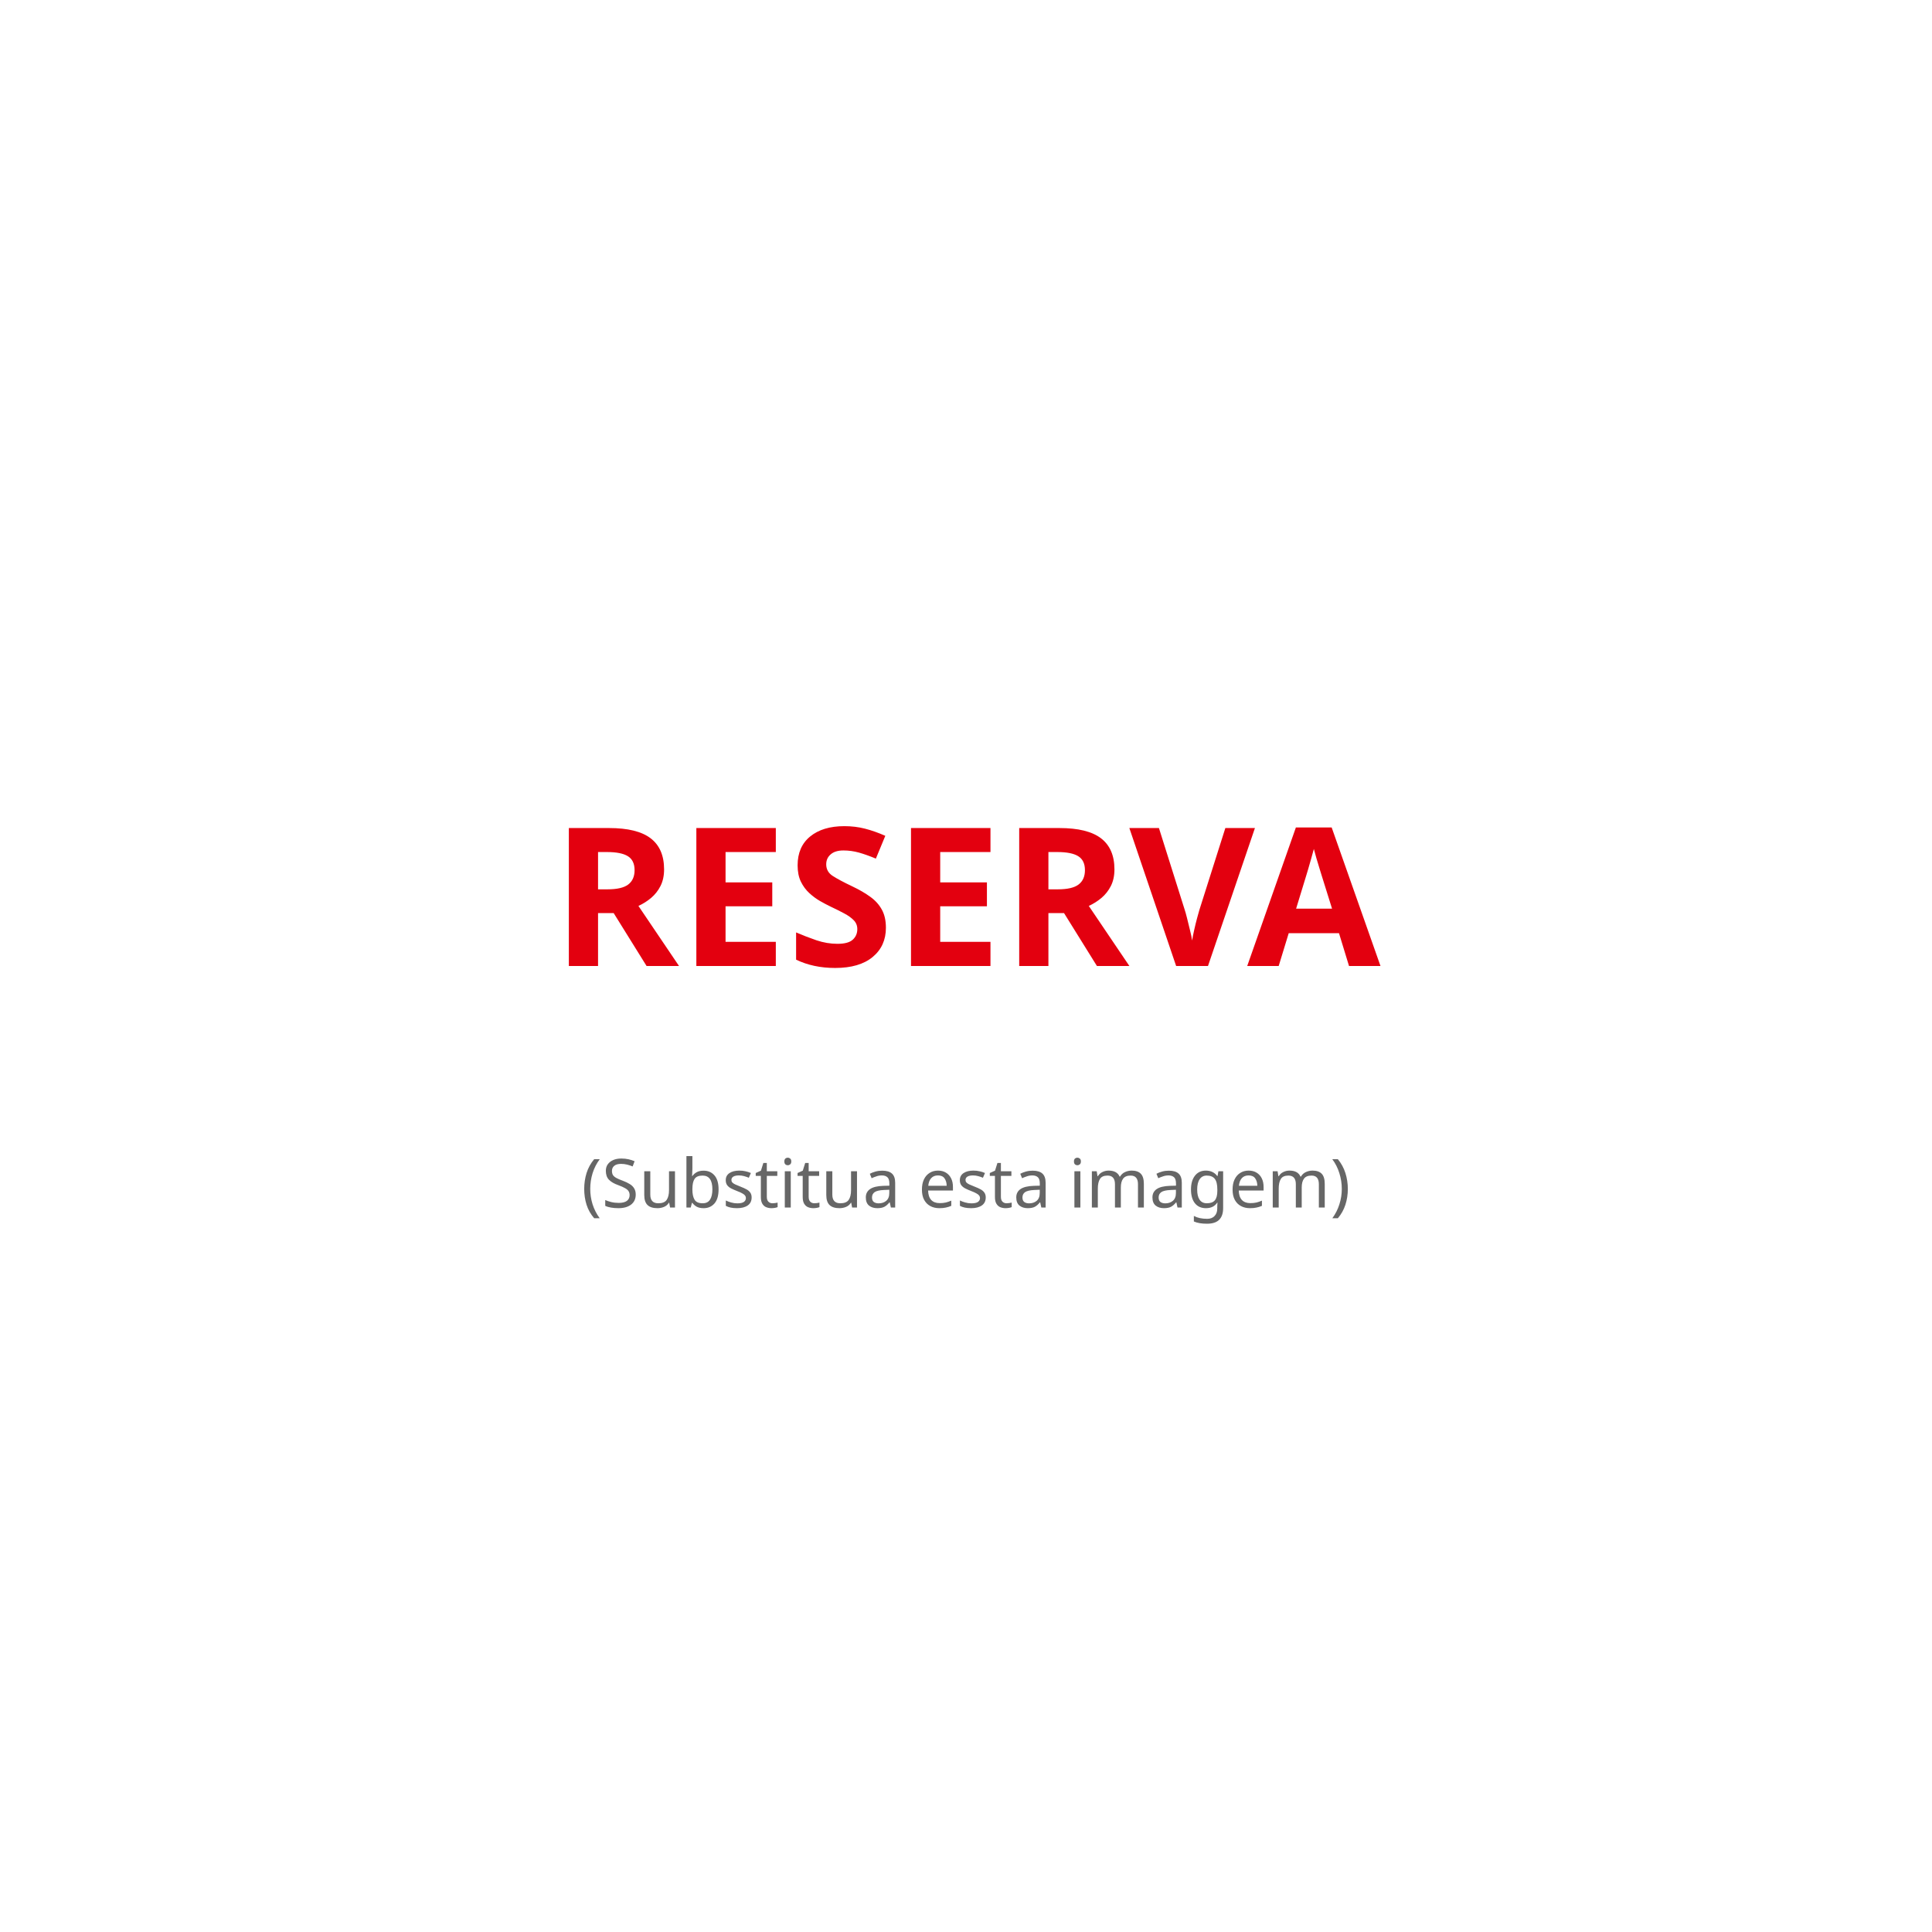
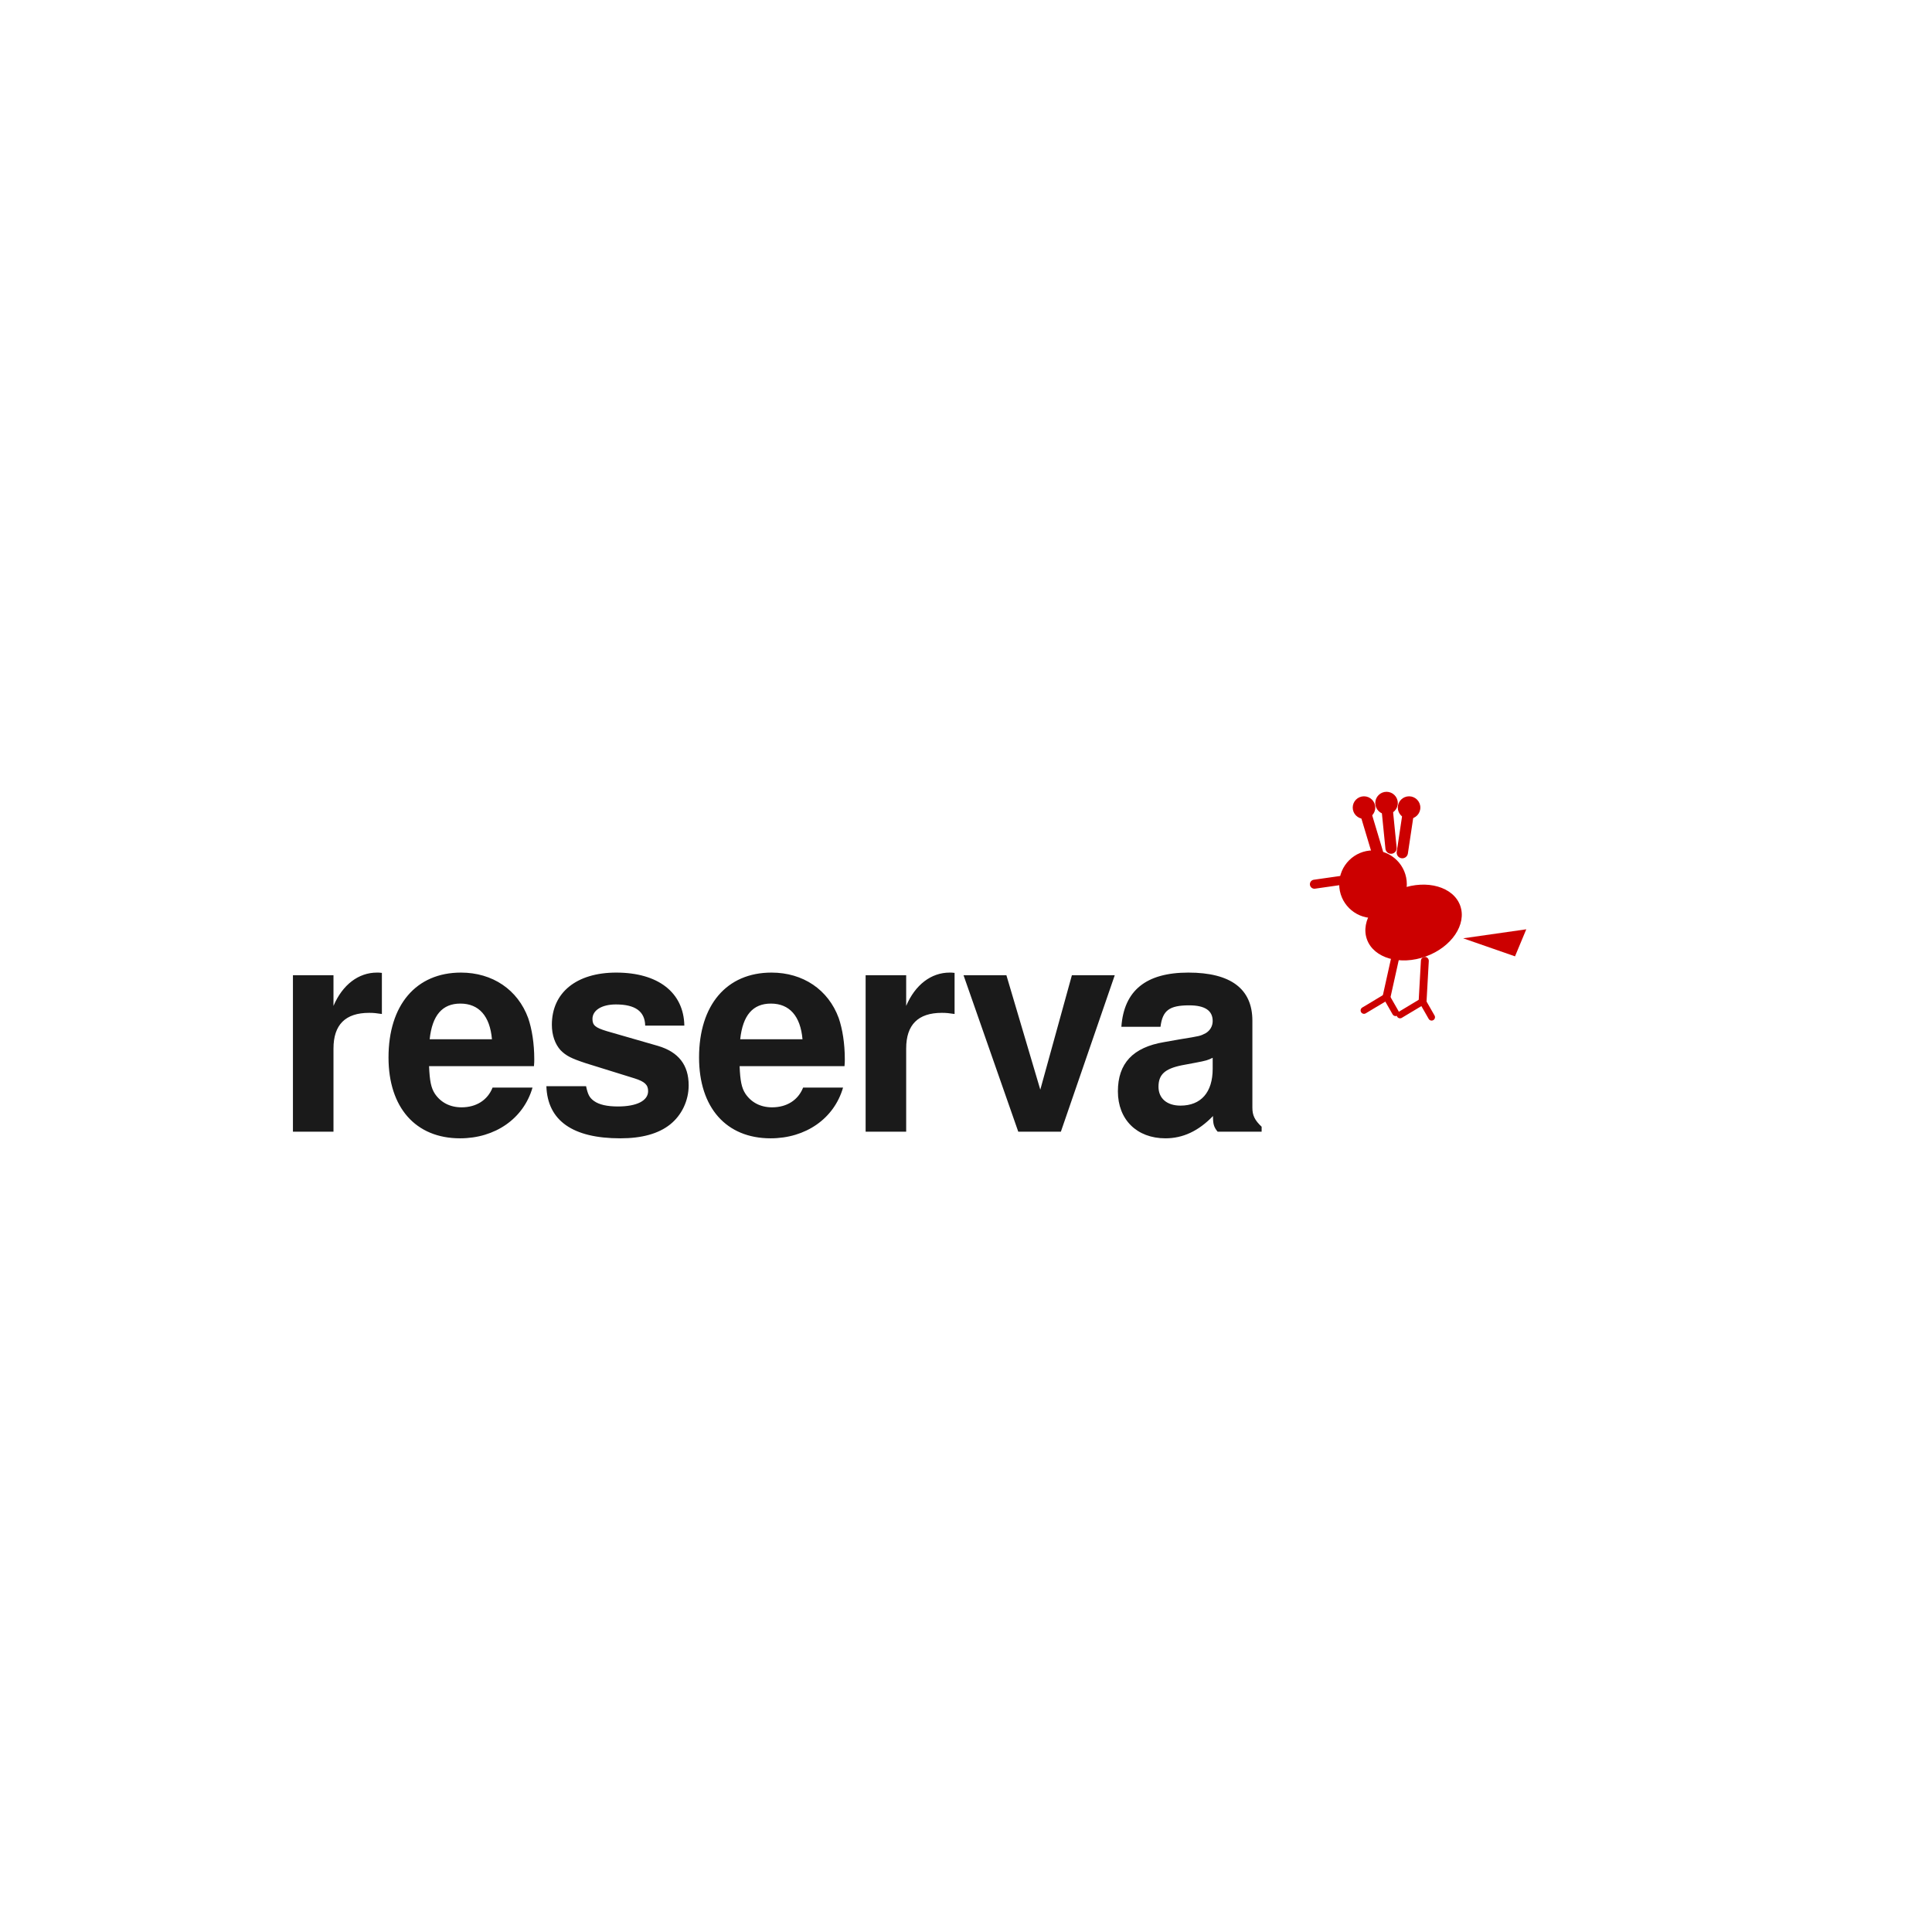
- <svg xmlns="http://www.w3.org/2000/svg" width="400" height="400" viewBox="0 0 400 400">
-   <rect width="400" height="400" fill="#ffffff" />
-   <text x="200" y="200" font-family="sans-serif" font-size="40" font-weight="bold" fill="#e3000f" text-anchor="middle" alignment-baseline="middle">RESERVA</text>
-   <text x="200" y="250" font-family="sans-serif" font-size="14" fill="#666666" text-anchor="middle" alignment-baseline="middle">(Substitua esta imagem)</text>
+ <svg xmlns="http://www.w3.org/2000/svg" width="600" height="600" viewBox="0 0 600 600">
+   <rect width="600" height="600" fill="#ffffff" />
+   <text x="240" y="320" font-family="'Helvetica Neue', Helvetica, Arial, sans-serif" font-size="90" font-weight="700" letter-spacing="-2" fill="#1a1a1a" text-anchor="middle" dominant-baseline="middle">reserva</text>
+   <g transform="translate(418, 248) scale(0.7)">
+     <ellipse cx="30" cy="55" rx="22" ry="16" fill="#cc0000" transform="rotate(-20, 30, 55)" />
+     <polygon points="52,62 80,58 75,70" fill="#cc0000" />
+     <circle cx="12" cy="38" r="15" fill="#cc0000" />
+     <line x1="0" y1="36" x2="-14" y2="38" stroke="#cc0000" stroke-width="4" stroke-linecap="round" />
+     <line x1="14" y1="24" x2="8" y2="4" stroke="#cc0000" stroke-width="5" stroke-linecap="round" />
+     <line x1="20" y1="22" x2="18" y2="2" stroke="#cc0000" stroke-width="5" stroke-linecap="round" />
+     <line x1="25" y1="24" x2="28" y2="4" stroke="#cc0000" stroke-width="5" stroke-linecap="round" />
+     <circle cx="8" cy="4" r="5" fill="#cc0000" />
+     <circle cx="18" cy="2" r="5" fill="#cc0000" />
+     <circle cx="28" cy="4" r="5" fill="#cc0000" />
+     <line x1="22" y1="70" x2="18" y2="88" stroke="#cc0000" stroke-width="3.5" stroke-linecap="round" />
+     <line x1="35" y1="72" x2="34" y2="90" stroke="#cc0000" stroke-width="3.5" stroke-linecap="round" />
+     <line x1="18" y1="88" x2="8" y2="94" stroke="#cc0000" stroke-width="3" stroke-linecap="round" />
+     <line x1="18" y1="88" x2="22" y2="95" stroke="#cc0000" stroke-width="3" stroke-linecap="round" />
+     <line x1="34" y1="90" x2="24" y2="96" stroke="#cc0000" stroke-width="3" stroke-linecap="round" />
+     <line x1="34" y1="90" x2="38" y2="97" stroke="#cc0000" stroke-width="3" stroke-linecap="round" />
+   </g>
</svg>
